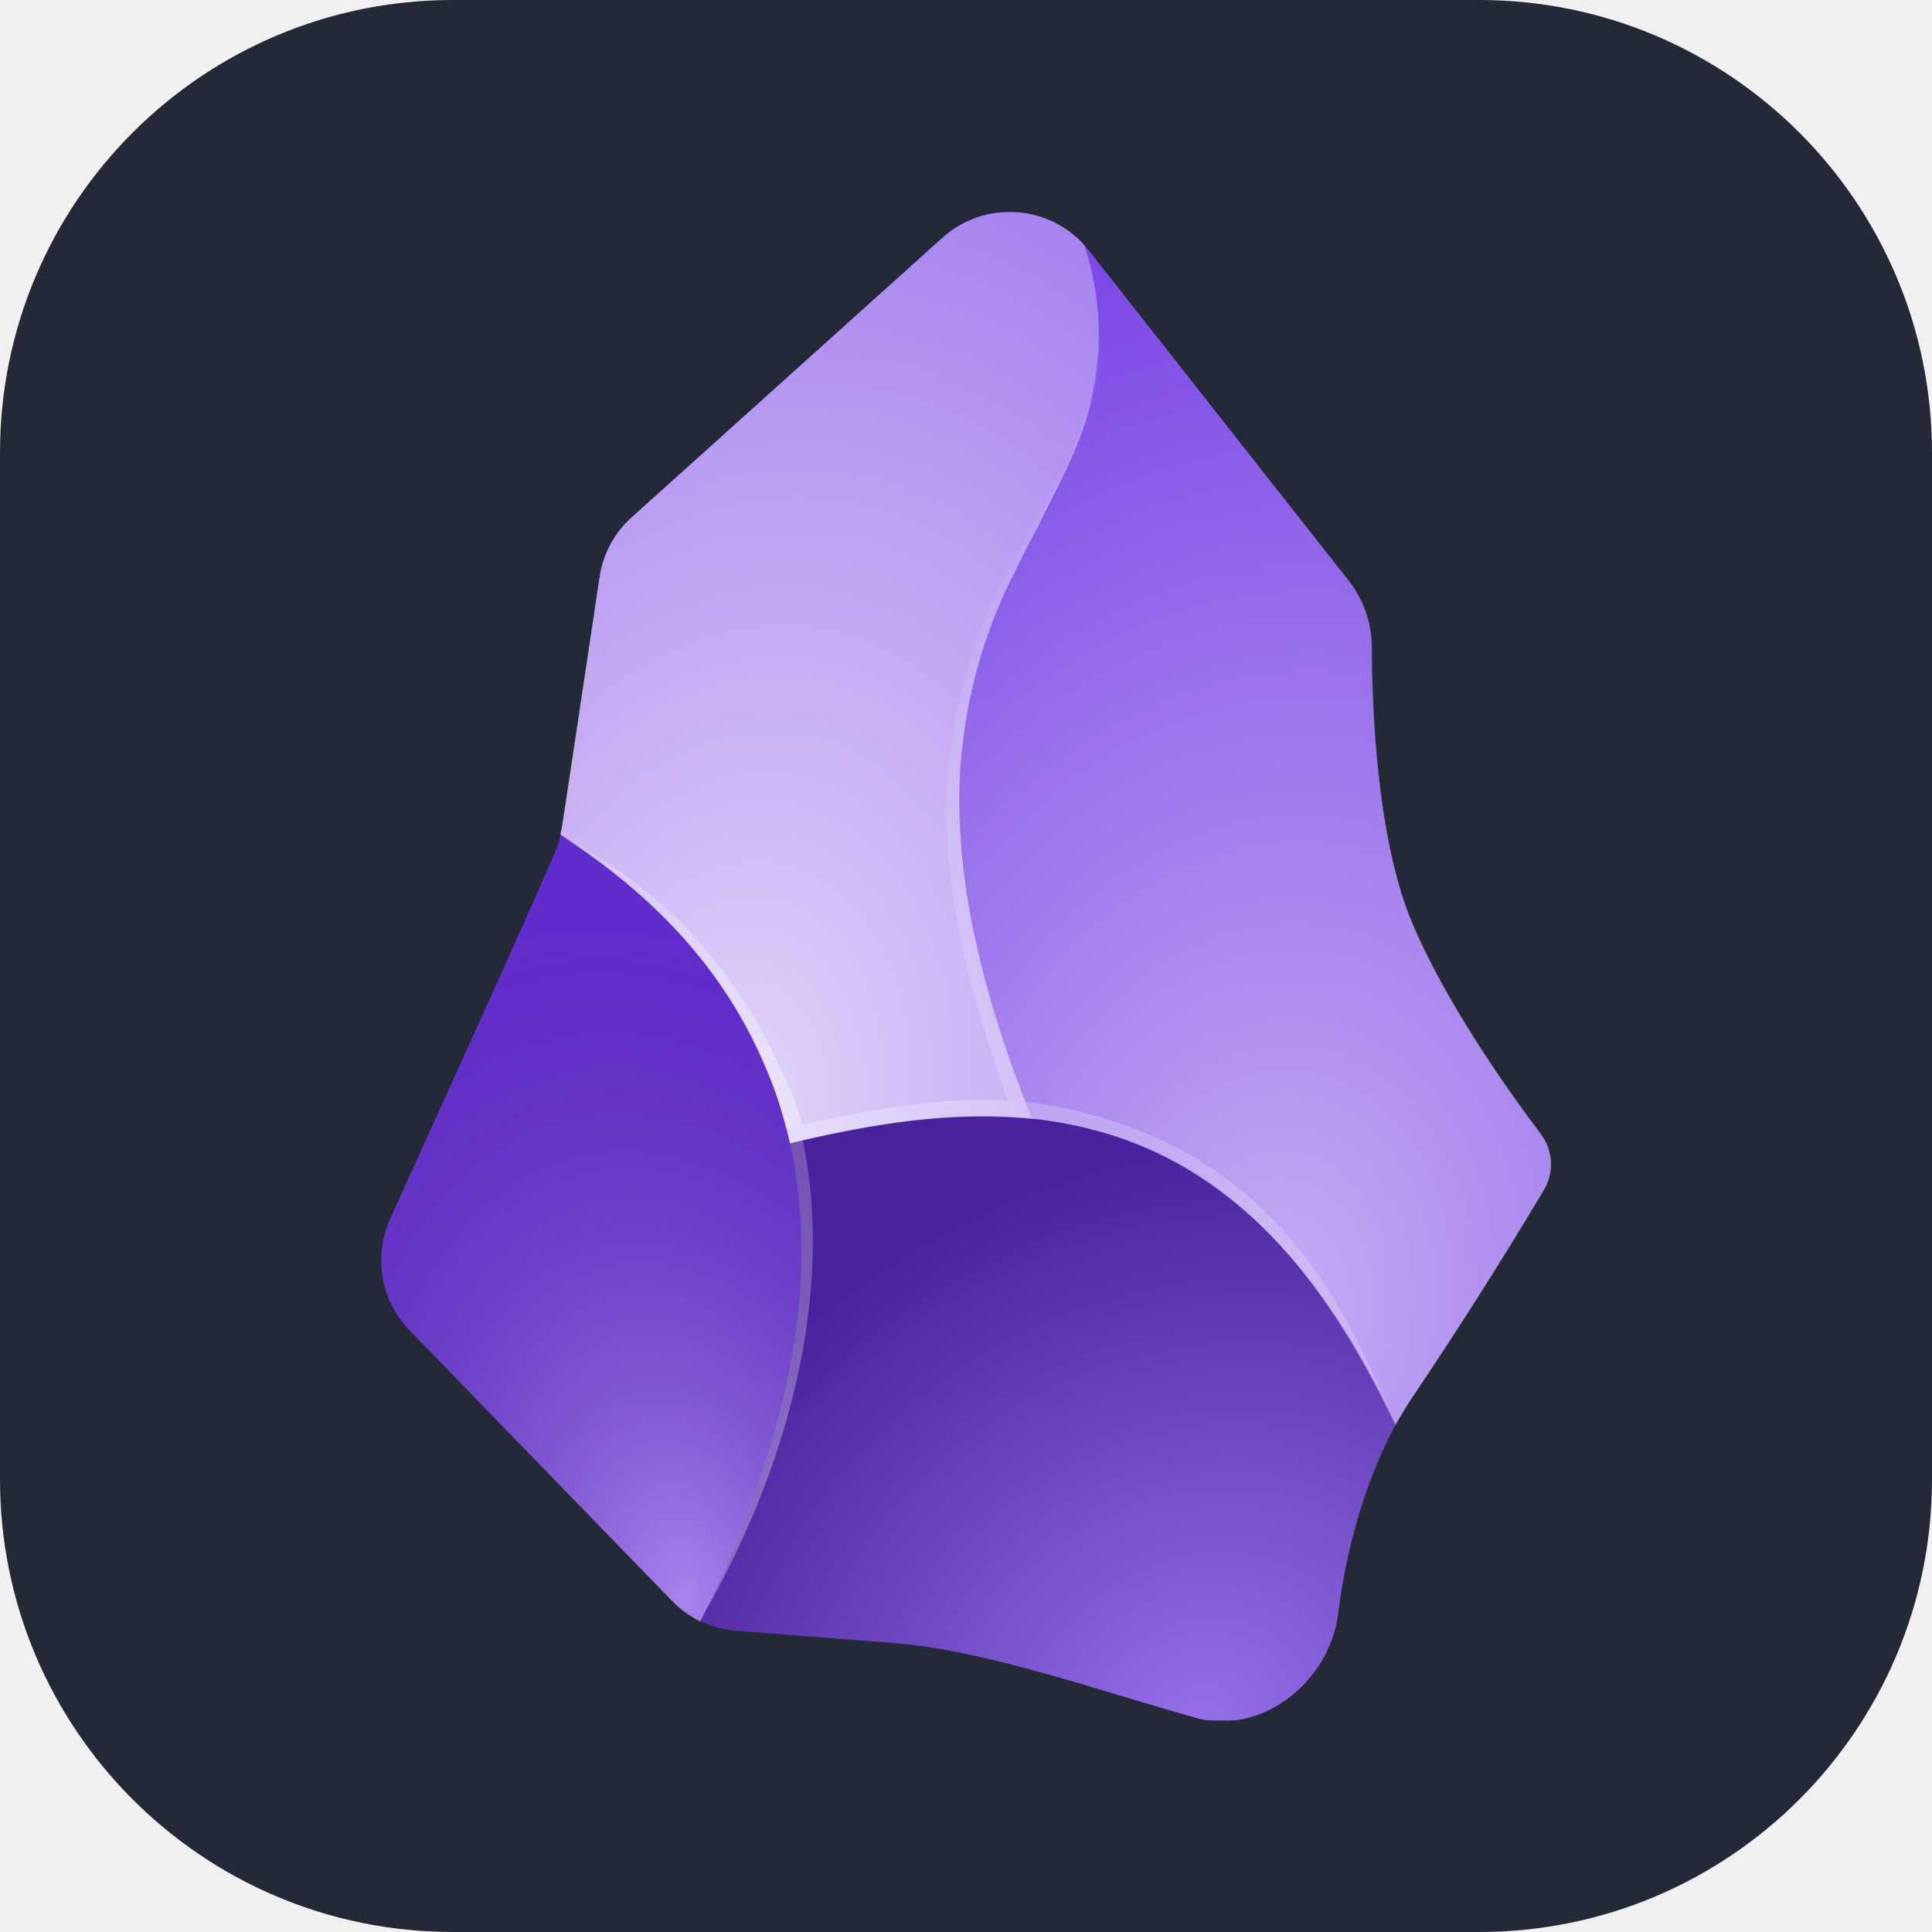
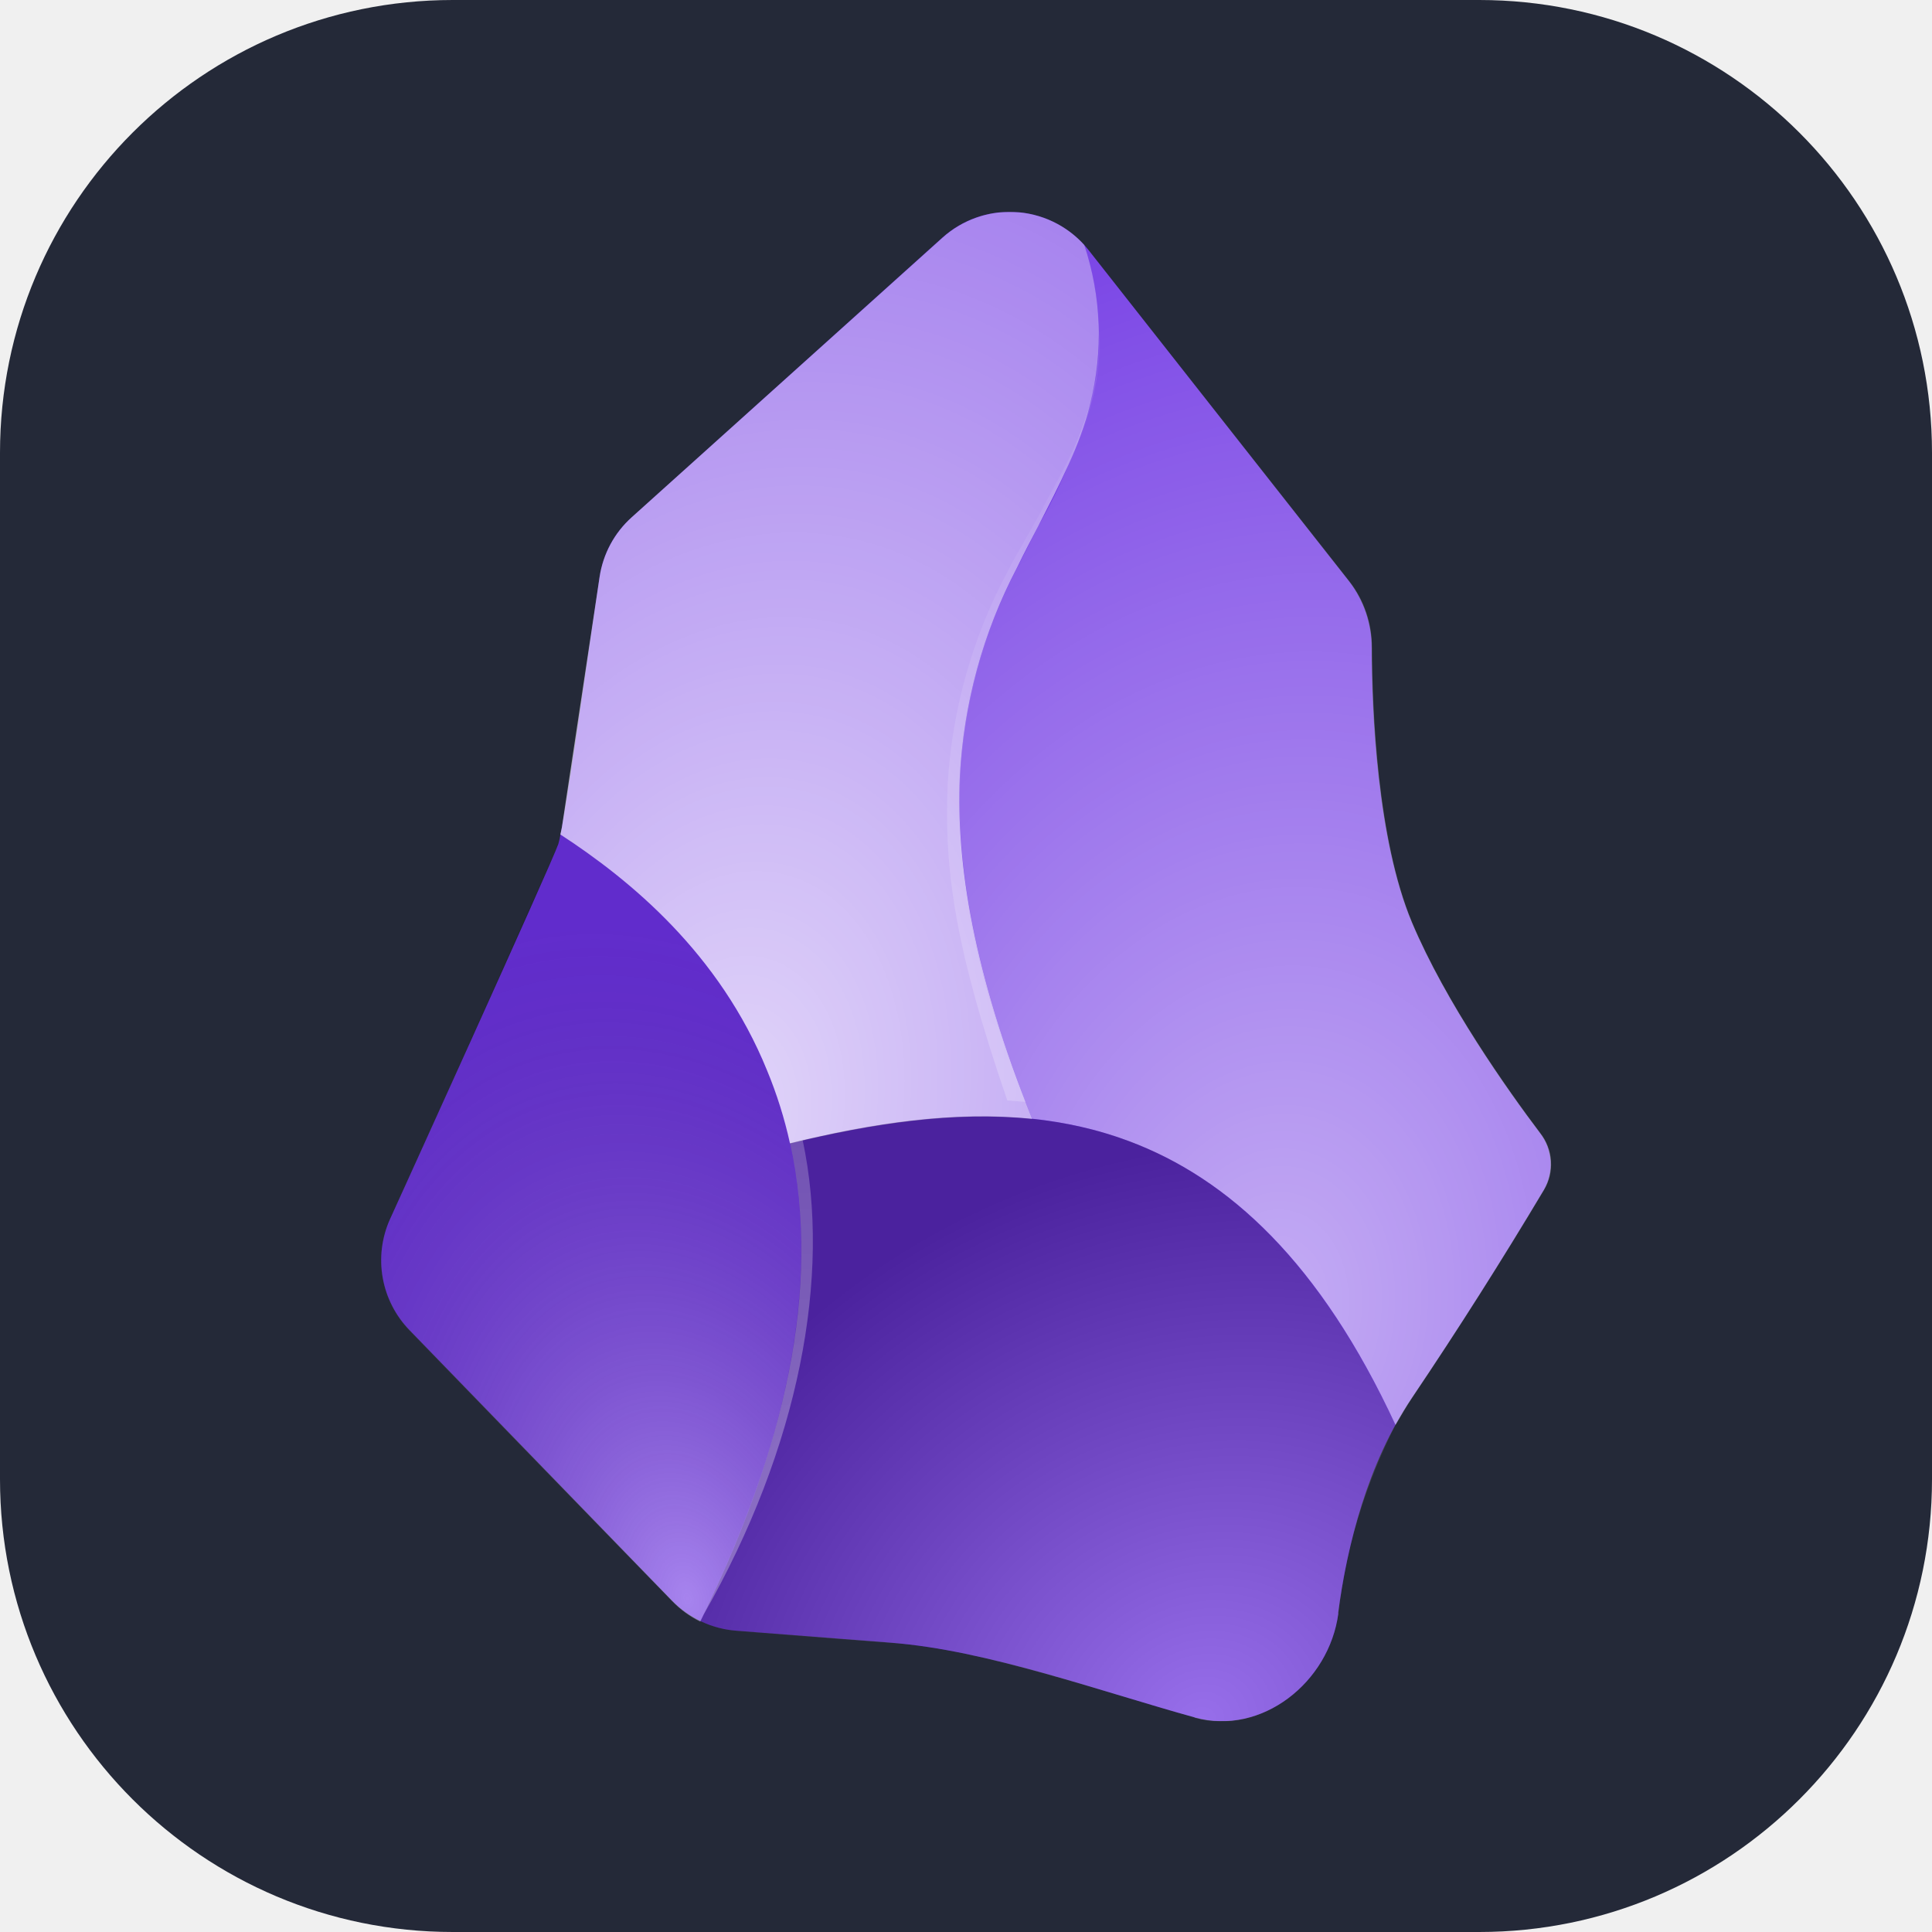
- <svg xmlns="http://www.w3.org/2000/svg" viewBox="0 0 256 256" fill="none">
-   <g clip-path="url(#clip0_33_895)">
-     <path d="M196 0H60C26.863 0 0 26.863 0 60V196C0 229.137 26.863 256 60 256H196C229.137 256 256 229.137 256 196V60C256 26.863 229.137 0 196 0Z" fill="#242938" />
-     <g clip-path="url(#clip1_33_895)">
-       <mask id="mask0_33_895" style="mask-type:luminance" maskUnits="userSpaceOnUse" x="28" y="28" width="201" height="201">
-         <path d="M28.078 28.078H228.078V228.078H28.078V28.078Z" fill="white" />
+ <svg xmlns="http://www.w3.org/2000/svg" fill="none" viewBox="0 0 256 256">
+   <g clip-path="url(#k)">
+     <path d="m196 0h-136c-33.137 0-60 26.863-60 60v136c0 33.137 26.863 60 60 60h136c33.137 0 60-26.863 60-60v-136c0-33.137-26.863-60-60-60z" fill="#242938" />
+     <g clip-path="url(#j)">
+       <mask id="i" x="28" y="28" width="201" height="201" style="mask-type:luminance" maskUnits="userSpaceOnUse">
+         <path d="m28.078 28.078h200v200h-200v-200z" fill="#fff" />
      </mask>
-       <g mask="url(#mask0_33_895)">
-         <path d="M177.336 213.781C176.125 222.922 167.18 230.031 158.313 227.57C145.656 224.094 131.008 218.664 117.844 217.648L97.649 216.086C94.392 215.859 91.332 214.441 89.055 212.102L54.289 176.281C52.424 174.373 51.177 171.948 50.71 169.321C50.244 166.695 50.579 163.988 51.672 161.555C51.672 161.555 73.156 114.289 73.977 111.828C74.758 109.367 77.727 87.922 79.445 76.438C79.914 73.352 81.399 70.578 83.742 68.508L124.875 31.477C126.231 30.258 127.823 29.331 129.552 28.753C131.281 28.175 133.111 27.958 134.927 28.116C136.743 28.273 138.508 28.802 140.111 29.669C141.715 30.536 143.124 31.723 144.25 33.156L178.781 77.062C180.702 79.576 181.745 82.65 181.75 85.812C181.75 94.133 182.453 111.203 187.063 122.219C191.555 132.883 199.758 144.484 204.055 150.148C204.873 151.208 205.357 152.486 205.448 153.821C205.538 155.157 205.23 156.489 204.563 157.648C198.988 167.003 193.152 176.199 187.063 185.227C181.203 193.938 178.508 204.719 177.297 213.781H177.336Z" fill="#6C31E3" />
-         <path d="M92.805 214.836C108.977 182.023 108.508 158.508 101.633 141.789C95.305 126.32 83.547 116.594 74.289 110.539C74.055 111.438 73.781 112.258 73.43 113.078L51.672 161.594C50.574 164.024 50.232 166.728 50.692 169.354C51.152 171.981 52.392 174.408 54.25 176.32L89.055 212.141C90.135 213.265 91.404 214.191 92.805 214.875V214.836Z" fill="url(#paint0_radial_33_895)" />
-         <path d="M136.75 148.234C141.125 148.703 145.422 149.641 149.563 151.203C162.844 156.164 174.953 167.297 184.914 188.82C185.617 187.609 186.32 186.398 187.102 185.227C193.184 176.194 199.02 166.998 204.602 157.648C205.285 156.493 205.602 155.159 205.511 153.82C205.42 152.481 204.926 151.201 204.094 150.148C199.797 144.445 191.594 132.883 187.102 122.219C182.492 111.203 181.828 94.094 181.789 85.812C181.789 82.648 180.774 79.562 178.82 77.062L144.25 33.156C144.062 32.928 143.867 32.707 143.664 32.492C145.939 39.304 146.21 46.625 144.445 53.586C142.772 59.206 140.465 64.619 137.57 69.719L134.758 75.266C130.249 83.851 127.663 93.315 127.18 103C126.711 114.484 129.055 128.937 136.75 148.234Z" fill="url(#paint1_radial_33_895)" />
-         <path d="M136.75 148.234C129.055 128.937 126.672 114.484 127.18 102.961C127.663 93.276 130.249 83.812 134.758 75.227C135.656 73.352 136.633 71.516 137.57 69.719C140.344 64.289 143.039 59.172 144.445 53.547C146.21 46.586 145.939 39.264 143.664 32.453C141.294 29.841 137.986 28.276 134.463 28.1C130.941 27.925 127.493 29.153 124.875 31.516L83.703 68.547C81.407 70.616 79.901 73.419 79.445 76.477L74.445 109.68L74.25 110.578C83.547 116.633 95.344 126.359 101.633 141.828C102.933 144.961 103.952 148.203 104.68 151.516C115.617 148.859 126.438 147.219 136.75 148.273V148.234Z" fill="url(#paint2_radial_33_895)" />
-         <path d="M158.313 227.609C167.18 230.031 176.125 222.922 177.336 213.781C178.344 205.074 180.911 196.619 184.914 188.82C174.914 167.336 162.844 156.164 149.602 151.203C135.539 145.969 120.227 147.688 104.68 151.477C108.156 167.258 106.086 187.922 92.805 214.836C94.367 215.539 95.969 216.008 97.688 216.125C97.688 216.125 107.219 216.906 118.625 217.727C129.953 218.508 146.906 224.406 158.313 227.57V227.609Z" fill="url(#paint3_radial_33_895)" />
-         <path fill-rule="evenodd" clip-rule="evenodd" d="M127.258 102.219C126.75 113.625 128.195 126.75 135.891 146.008L133.469 145.812C126.555 125.695 125.07 115.344 125.578 103.781C126.172 93.941 128.89 84.346 133.547 75.656C134.484 73.742 136.672 70.148 137.649 68.312C140.422 62.961 142.297 60.109 143.899 55.188C146.125 48.352 145.656 45.07 145.383 41.867C147.18 53.547 140.422 63.742 135.344 74.055C130.674 82.746 127.917 92.335 127.258 102.18V102.219Z" fill="url(#paint4_radial_33_895)" />
-         <path fill-rule="evenodd" clip-rule="evenodd" d="M103.898 142.609C104.836 144.719 105.695 146.437 106.242 149.055L104.172 149.484C103.352 146.438 102.687 144.25 101.516 141.672C94.562 125.266 83.43 116.828 74.289 110.617C85.305 116.555 96.633 125.852 103.859 142.609H103.898Z" fill="url(#paint5_radial_33_895)" />
-         <path fill-rule="evenodd" clip-rule="evenodd" d="M106.359 151.086C110.188 169.055 105.891 191.789 93.234 213.937C103.82 191.984 108.938 170.93 104.68 151.437L106.359 151.086Z" fill="url(#paint6_radial_33_895)" />
-         <path fill-rule="evenodd" clip-rule="evenodd" d="M150.07 149.484C170.812 157.258 178.82 174.328 184.797 188.547C177.375 173.664 167.141 157.18 149.328 151.047C135.734 146.437 124.289 146.984 104.68 151.437L104.25 149.484C125.031 144.758 135.891 144.211 150.07 149.484Z" fill="url(#paint7_radial_33_895)" />
+       <g mask="url(#i)">
+         <path d="m177.34 213.78c-1.211 9.141-10.156 16.25-19.023 13.789-12.657-3.476-27.305-8.906-40.469-9.922l-20.195-1.562c-3.257-0.227-6.316-1.645-8.594-3.984l-34.766-35.821c-1.865-1.908-3.112-4.333-3.579-6.96-0.467-2.626-0.132-5.333 0.962-7.766 0 0 21.484-47.266 22.305-49.727 0.781-2.461 3.75-23.906 5.469-35.39 0.469-3.086 1.953-5.859 4.297-7.93l41.133-37.031c1.356-1.218 2.948-2.145 4.677-2.723s3.559-0.795 5.375-0.638c1.816 0.157 3.581 0.686 5.184 1.553 1.604 0.867 3.013 2.054 4.139 3.488l34.531 43.906c1.921 2.513 2.964 5.587 2.969 8.75 0 8.32 0.703 25.39 5.313 36.406 4.492 10.664 12.695 22.265 16.992 27.929 0.818 1.06 1.302 2.338 1.393 3.673 0.09 1.336-0.218 2.668-0.885 3.827-5.575 9.355-11.411 18.551-17.5 27.579-5.86 8.711-8.555 19.492-9.766 28.554h0.039z" fill="#6C31E3" />
+         <path d="m92.805 214.84c16.172-32.813 15.703-56.328 8.828-73.047-6.328-15.469-18.086-25.195-27.344-31.25-0.234 0.899-0.508 1.719-0.859 2.539l-21.758 48.516c-1.098 2.43-1.44 5.134-0.98 7.76 0.46 2.627 1.7 5.054 3.558 6.966l34.805 35.821c1.08 1.124 2.349 2.05 3.75 2.734v-0.039z" fill="url(#h)" />
+         <path d="m136.75 148.23c4.375 0.469 8.672 1.407 12.813 2.969 13.281 4.961 25.39 16.094 35.351 37.617 0.703-1.211 1.406-2.422 2.188-3.593 6.082-9.033 11.918-18.229 17.5-27.579 0.683-1.155 1-2.489 0.909-3.828s-0.585-2.619-1.417-3.672c-4.297-5.703-12.5-17.265-16.992-27.929-4.61-11.016-5.274-28.125-5.313-36.406 0-3.164-1.015-6.25-2.969-8.75l-34.57-43.906c-0.188-0.228-0.383-0.449-0.586-0.664 2.275 6.811 2.546 14.133 0.781 21.094-1.673 5.62-3.98 11.033-6.875 16.133l-2.812 5.547c-4.509 8.585-7.095 18.049-7.578 27.734-0.469 11.484 1.875 25.937 9.57 45.234z" fill="url(#g)" />
+         <path d="m136.75 148.23c-7.695-19.297-10.078-33.75-9.57-45.273 0.483-9.685 3.069-19.149 7.578-27.734 0.898-1.875 1.875-3.711 2.812-5.508 2.774-5.43 5.469-10.547 6.875-16.172 1.765-6.961 1.494-14.282-0.781-21.094-2.37-2.612-5.678-4.177-9.201-4.353-3.522-0.176-6.97 1.052-9.588 3.415l-41.172 37.031c-2.296 2.069-3.802 4.872-4.258 7.93l-5 33.203-0.195 0.898c9.297 6.055 21.094 15.781 27.383 31.25 1.3 3.133 2.319 6.375 3.047 9.688 10.937-2.657 21.758-4.297 32.07-3.243v-0.039z" fill="url(#f)" />
+         <path d="m158.31 227.61c8.867 2.422 17.812-4.687 19.023-13.828 1.008-8.707 3.575-17.162 7.578-24.961-10-21.484-22.07-32.656-35.312-37.617-14.063-5.234-29.375-3.515-44.922 0.274 3.476 15.781 1.406 36.445-11.875 63.359 1.562 0.703 3.164 1.172 4.883 1.289 0 0 9.531 0.781 20.938 1.602 11.328 0.781 28.281 6.679 39.688 9.843v0.039z" fill="url(#e)" />
+         <path d="m127.26 102.22c-0.508 11.406 0.937 24.531 8.633 43.789l-2.422-0.196c-6.914-20.117-8.399-30.468-7.891-42.031 0.594-9.84 3.312-19.435 7.969-28.125 0.937-1.914 3.125-5.508 4.102-7.344 2.773-5.352 4.648-8.203 6.25-13.125 2.226-6.836 1.757-10.117 1.484-13.32 1.797 11.68-4.961 21.875-10.039 32.188-4.67 8.691-7.427 18.281-8.086 28.125v0.039z" clip-rule="evenodd" fill="url(#d)" fill-rule="evenodd" />
+         <path d="m103.9 142.61c0.938 2.11 1.797 3.828 2.344 6.446l-2.07 0.429c-0.82-3.046-1.485-5.234-2.656-7.812-6.954-16.406-18.086-24.844-27.227-31.055 11.016 5.938 22.344 15.235 29.57 31.992h0.039z" clip-rule="evenodd" fill="url(#c)" fill-rule="evenodd" />
+         <path d="m106.36 151.09c3.829 17.969-0.468 40.703-13.125 62.851 10.586-21.953 15.704-43.007 11.446-62.5l1.679-0.351z" clip-rule="evenodd" fill="url(#b)" fill-rule="evenodd" />
+         <path d="m150.07 149.48c20.742 7.774 28.75 24.844 34.727 39.063-7.422-14.883-17.656-31.367-35.469-37.5-13.594-4.61-25.039-4.063-44.648 0.39l-0.43-1.953c20.781-4.726 31.641-5.273 45.82 0z" clip-rule="evenodd" fill="url(#a)" fill-rule="evenodd" />
      </g>
    </g>
  </g>
  <defs>
-     <radialGradient id="paint0_radial_33_895" cx="0" cy="0" r="1" gradientUnits="userSpaceOnUse" gradientTransform="translate(91.0469 211.594) rotate(-104.693) scale(90.8621 60.5417)">
-       <stop stop-color="white" stop-opacity="0.4" />
-       <stop offset="1" stop-opacity="0.1" />
+     <radialGradient id="h" cx="0" cy="0" r="1" gradientTransform="translate(91.047 211.59) rotate(255.31) scale(90.862 60.542)" gradientUnits="userSpaceOnUse">
+       <stop stop-color="#fff" stop-opacity=".4" offset="0" />
+       <stop stop-opacity=".1" offset="1" />
    </radialGradient>
-     <radialGradient id="paint1_radial_33_895" cx="0" cy="0" r="1" gradientUnits="userSpaceOnUse" gradientTransform="translate(168.625 174.172) rotate(-82.4846) scale(149.33 110.326)">
-       <stop stop-color="white" stop-opacity="0.6" />
-       <stop offset="1" stop-color="white" stop-opacity="0.1" />
+     <radialGradient id="g" cx="0" cy="0" r="1" gradientTransform="translate(168.62 174.17) rotate(-82.485) scale(149.33 110.33)" gradientUnits="userSpaceOnUse">
+       <stop stop-color="#fff" stop-opacity=".6" offset="0" />
+       <stop stop-color="#fff" stop-opacity=".1" offset="1" />
    </radialGradient>
-     <radialGradient id="paint2_radial_33_895" cx="0" cy="0" r="1" gradientUnits="userSpaceOnUse" gradientTransform="translate(96.5156 147.922) rotate(-77.7949) scale(127.491 87.1129)">
-       <stop stop-color="white" stop-opacity="0.8" />
-       <stop offset="1" stop-color="white" stop-opacity="0.4" />
+     <radialGradient id="f" cx="0" cy="0" r="1" gradientTransform="translate(96.516 147.92) rotate(-77.795) scale(127.49 87.113)" gradientUnits="userSpaceOnUse">
+       <stop stop-color="#fff" stop-opacity=".8" offset="0" />
+       <stop stop-color="#fff" stop-opacity=".4" offset="1" />
    </radialGradient>
-     <radialGradient id="paint3_radial_33_895" cx="0" cy="0" r="1" gradientUnits="userSpaceOnUse" gradientTransform="translate(158.977 228.078) rotate(-120.496) scale(73.8942 84.9458)">
-       <stop stop-color="white" stop-opacity="0.3" />
-       <stop offset="1" stop-opacity="0.3" />
+     <radialGradient id="e" cx="0" cy="0" r="1" gradientTransform="translate(158.98 228.08) rotate(239.5) scale(73.894 84.946)" gradientUnits="userSpaceOnUse">
+       <stop stop-color="#fff" stop-opacity=".3" offset="0" />
+       <stop stop-opacity=".3" offset="1" />
    </radialGradient>
-     <radialGradient id="paint4_radial_33_895" cx="0" cy="0" r="1" gradientUnits="userSpaceOnUse" gradientTransform="translate(149.094 78.0781) rotate(102.236) scale(66.3511 44.7431)">
-       <stop stop-color="white" stop-opacity="0" />
-       <stop offset="1" stop-color="white" stop-opacity="0.2" />
+     <radialGradient id="d" cx="0" cy="0" r="1" gradientTransform="translate(149.09 78.078) rotate(102.24) scale(66.351 44.743)" gradientUnits="userSpaceOnUse">
+       <stop stop-color="#fff" stop-opacity="0" offset="0" />
+       <stop stop-color="#fff" stop-opacity=".2" offset="1" />
    </radialGradient>
-     <radialGradient id="paint5_radial_33_895" cx="0" cy="0" r="1" gradientUnits="userSpaceOnUse" gradientTransform="translate(71.3594 114.016) rotate(45.3237) scale(48.8906 104.136)">
-       <stop stop-color="white" stop-opacity="0.2" />
-       <stop offset="1" stop-color="white" stop-opacity="0.4" />
+     <radialGradient id="b" cx="0" cy="0" r="1" gradientTransform="translate(111.98 138.94) rotate(86.04) scale(50.903 108.1)" gradientUnits="userSpaceOnUse">
+       <stop stop-color="#fff" stop-opacity=".2" offset="0" />
+       <stop stop-color="#fff" stop-opacity=".3" offset="1" />
    </radialGradient>
-     <radialGradient id="paint6_radial_33_895" cx="0" cy="0" r="1" gradientUnits="userSpaceOnUse" gradientTransform="translate(111.984 138.937) rotate(86.0397) scale(50.9028 108.095)">
-       <stop stop-color="white" stop-opacity="0.2" />
-       <stop offset="1" stop-color="white" stop-opacity="0.3" />
-     </radialGradient>
-     <radialGradient id="paint7_radial_33_895" cx="0" cy="0" r="1" gradientUnits="userSpaceOnUse" gradientTransform="translate(184.25 183.938) rotate(-152.289) scale(87.3639 274.845)">
-       <stop stop-color="white" stop-opacity="0.2" />
-       <stop offset="0.5" stop-color="white" stop-opacity="0.2" />
-       <stop offset="1" stop-color="white" stop-opacity="0.3" />
-     </radialGradient>
-     <clipPath id="clip0_33_895">
-       <rect width="256" height="256" fill="white" />
-     </clipPath>
-     <clipPath id="clip1_33_895">
-       <rect width="200" height="200" fill="white" transform="translate(28 28)" />
-     </clipPath>
  </defs>
</svg>
